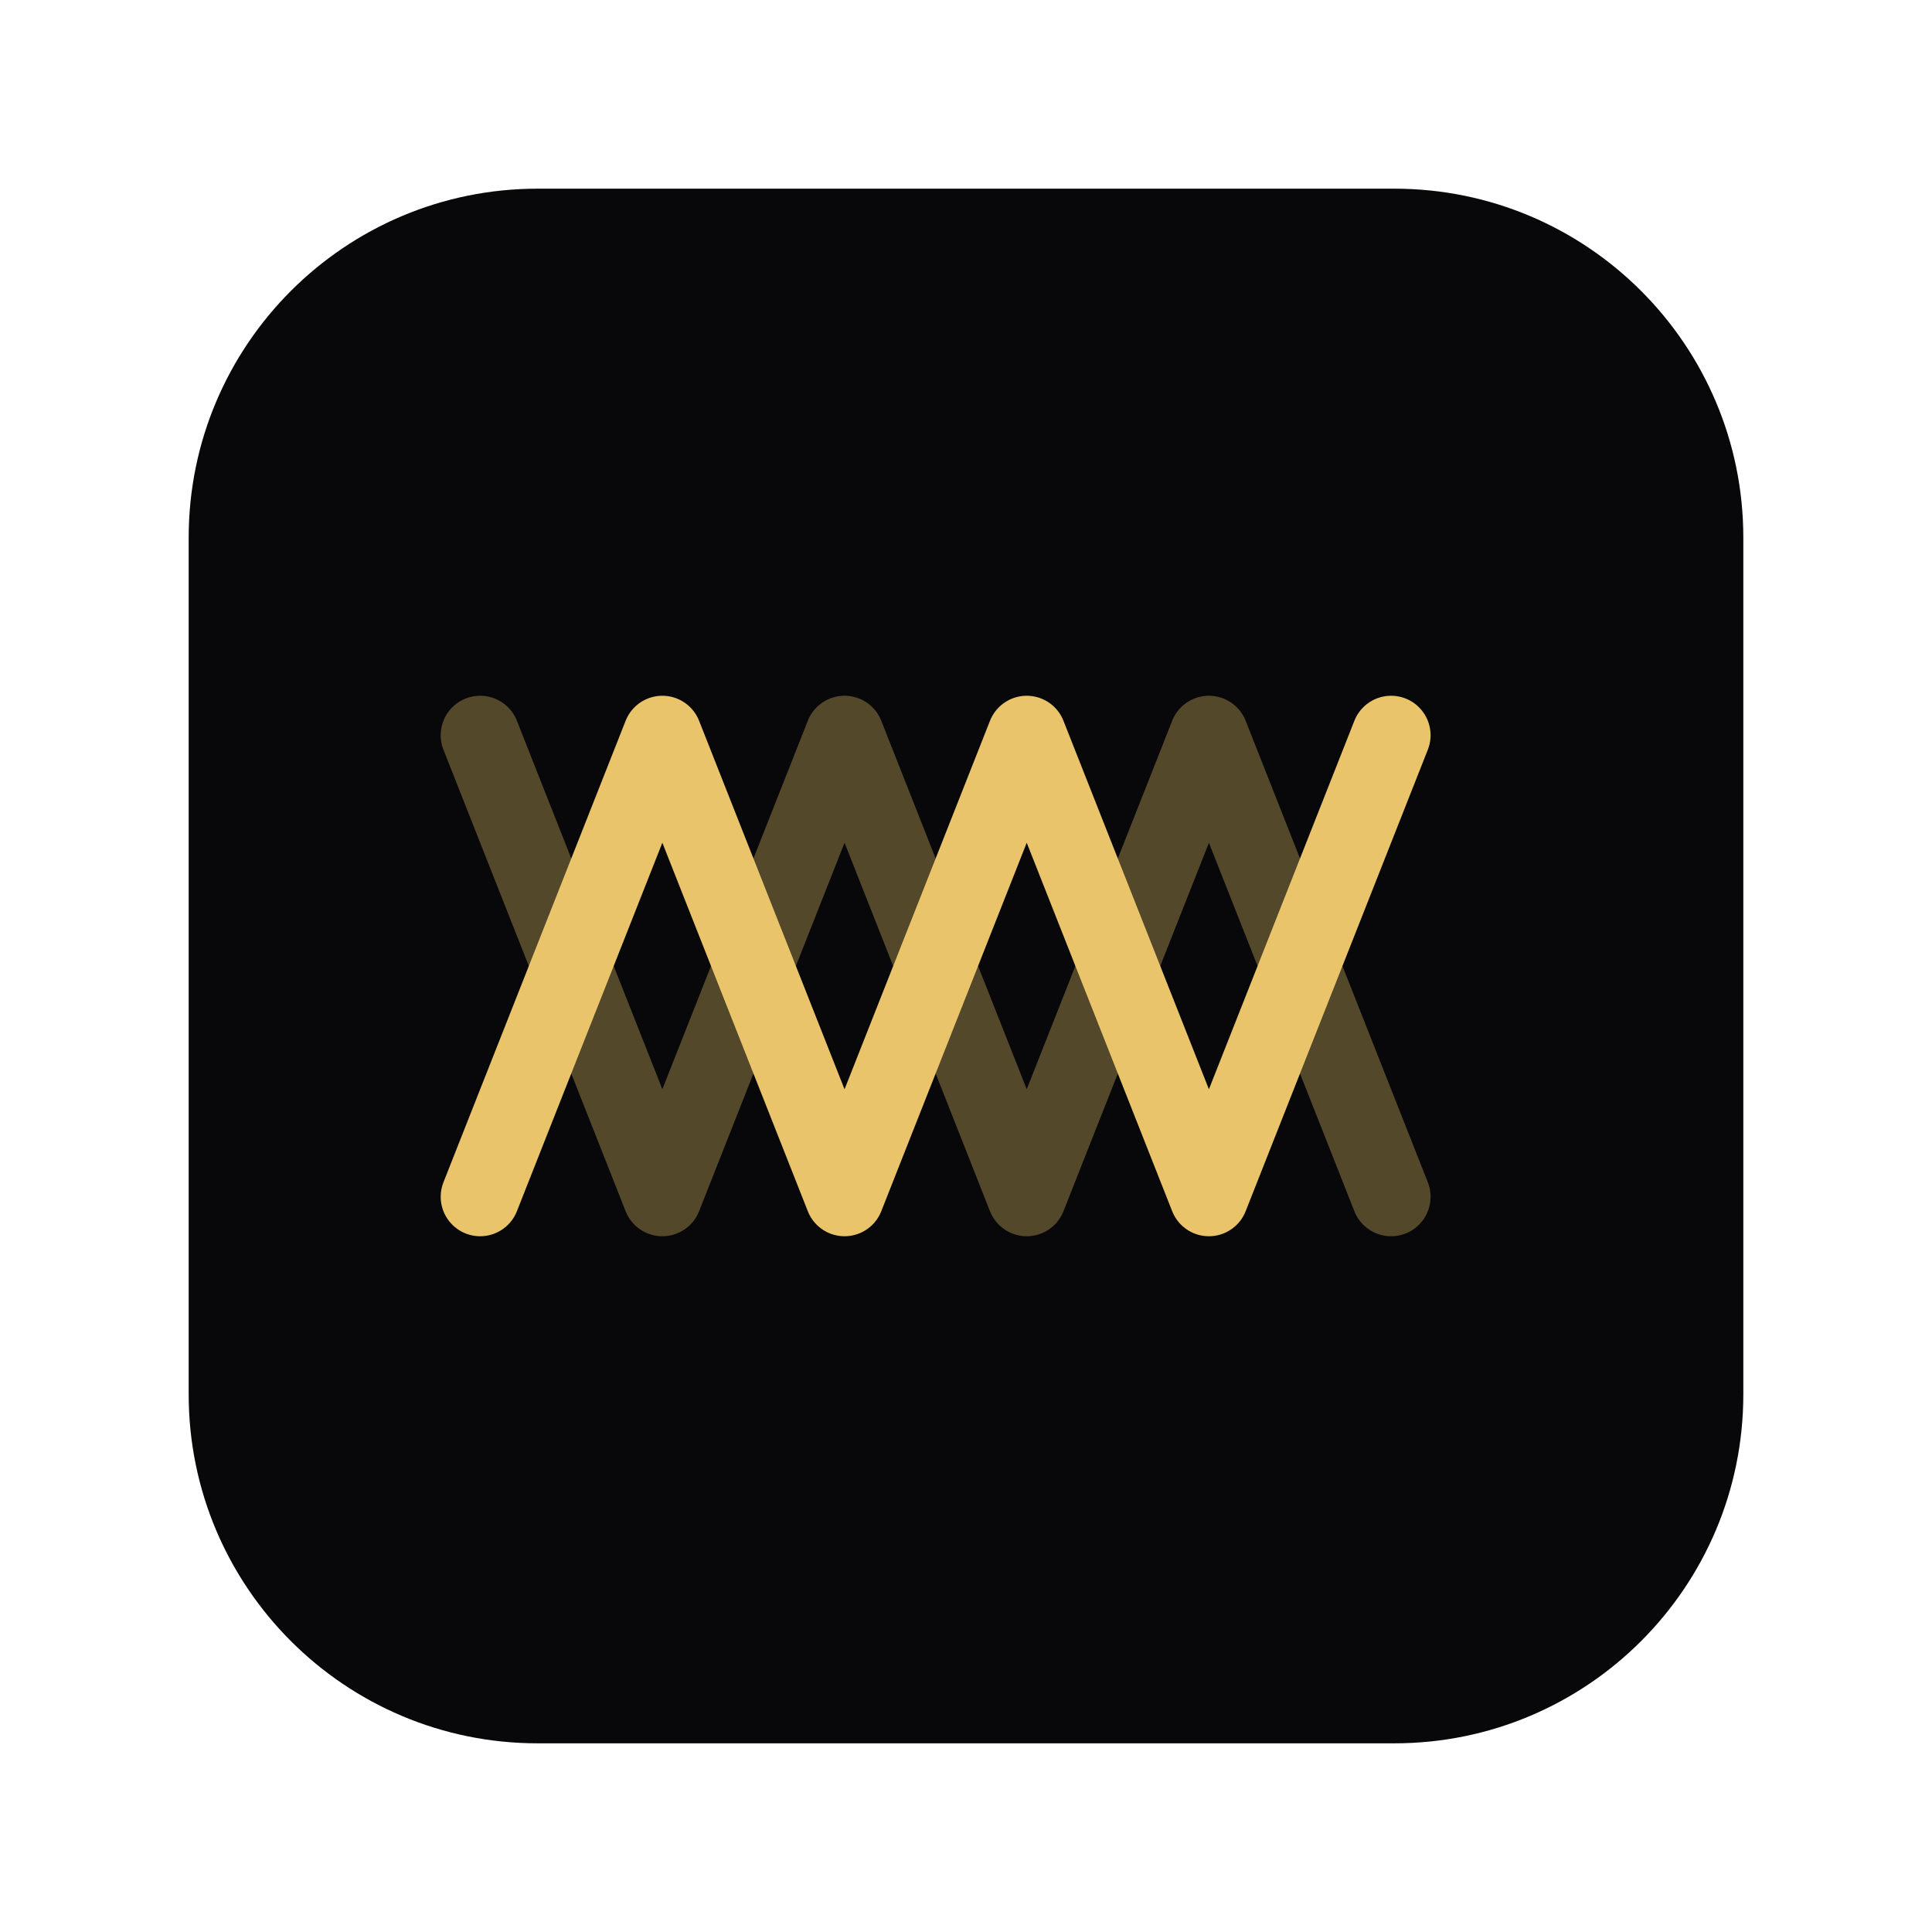
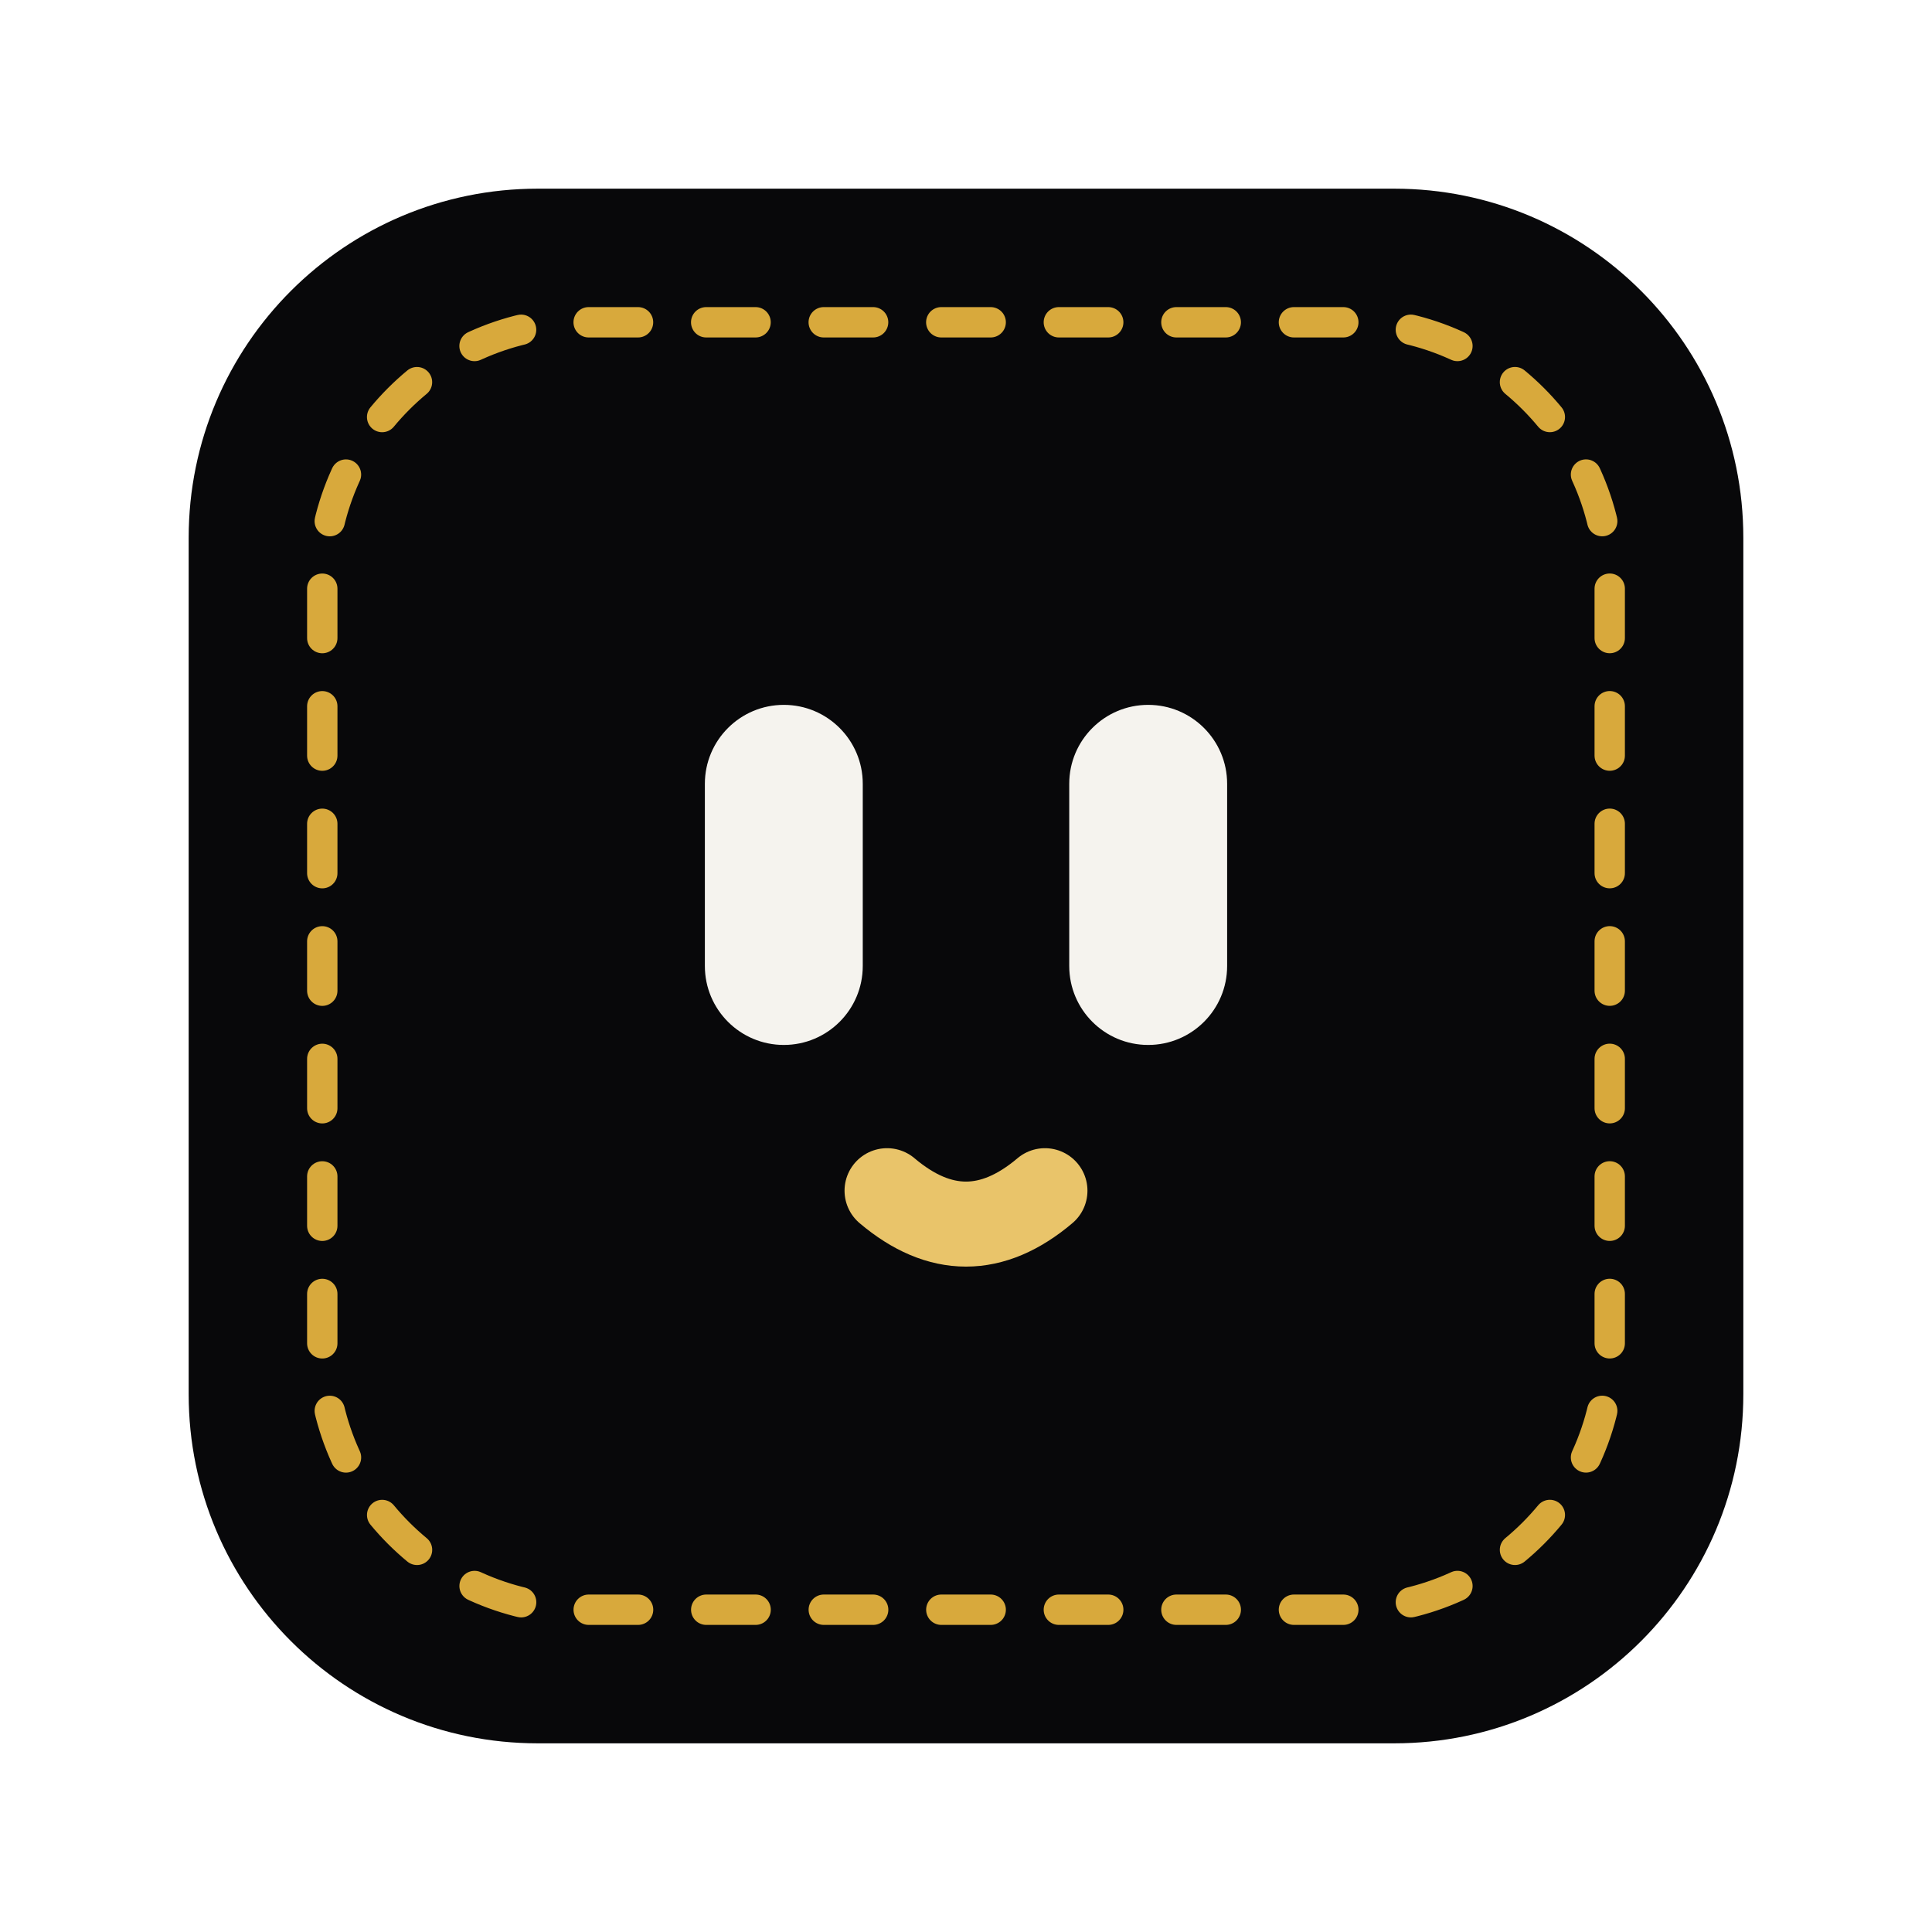
<svg xmlns="http://www.w3.org/2000/svg" viewBox="0 0 1024 1024">
  <rect x="100" y="100" width="824" height="824" rx="185" fill="#08080A" />
-   <g transform="translate(100 100) scale(1.609375)" fill="none" stroke-width="26" stroke-linecap="round" stroke-linejoin="round">
-     <path d="M96 332 156 180 216 332 276 180 336 332 396 180" stroke="#E9C46A" />
-     <path d="M96 180 156 332 216 180 276 332 336 180 396 332" stroke="#E9C46A" opacity=".34" />
+   <g transform="translate(100 100) scale(1.609375)">
+     <path d="M256 44H382A86 86 0 0 1 468 130V382A86 86 0 0 1 382 468H130A86 86 0 0 1 44 382V130A86 86 0 0 1 130 44Z" fill="none" stroke="#D8A93C" stroke-width="10" stroke-linecap="round" stroke-dasharray="16.26 22.45" stroke-dashoffset="8.13" />
+     <rect x="170" y="170" width="52" height="112" rx="26" fill="#F5F3EE" />
+     <rect x="290" y="170" width="52" height="112" rx="26" fill="#F5F3EE" />
+     <path d="M230 330Q256 352 282 330" fill="none" stroke="#E9C46A" stroke-width="28" stroke-linecap="round" />
  </g>
</svg>
